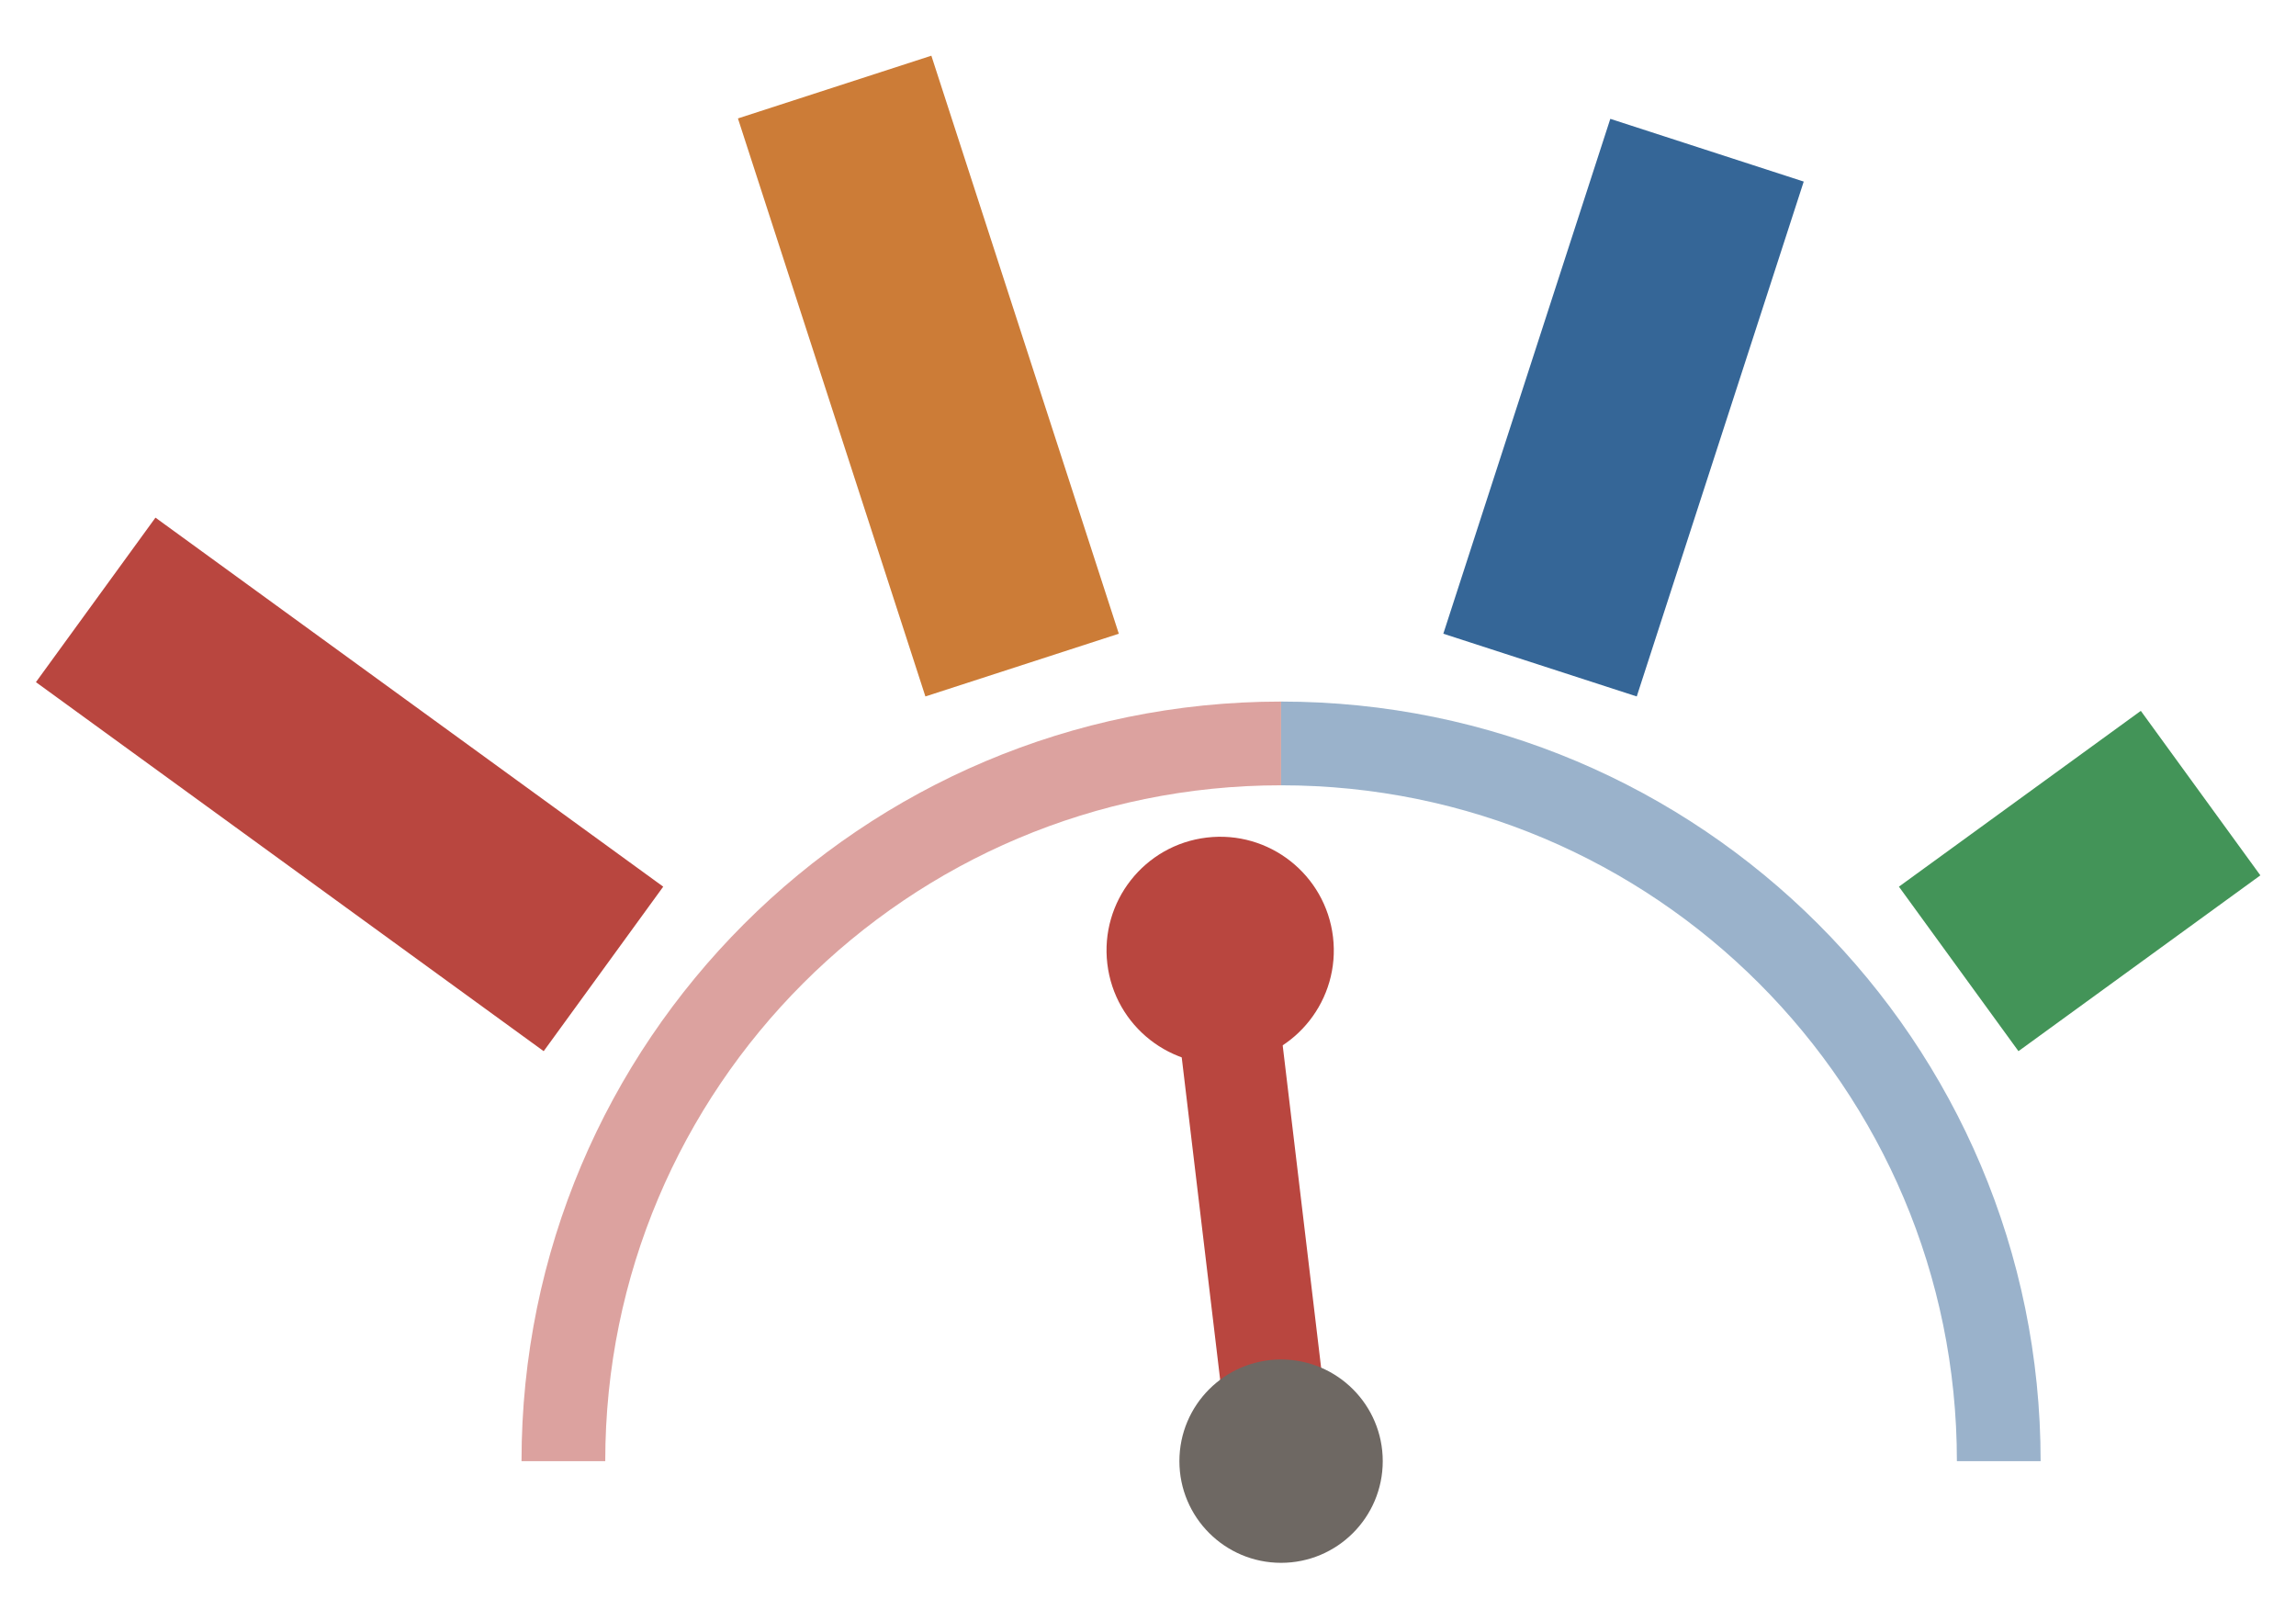
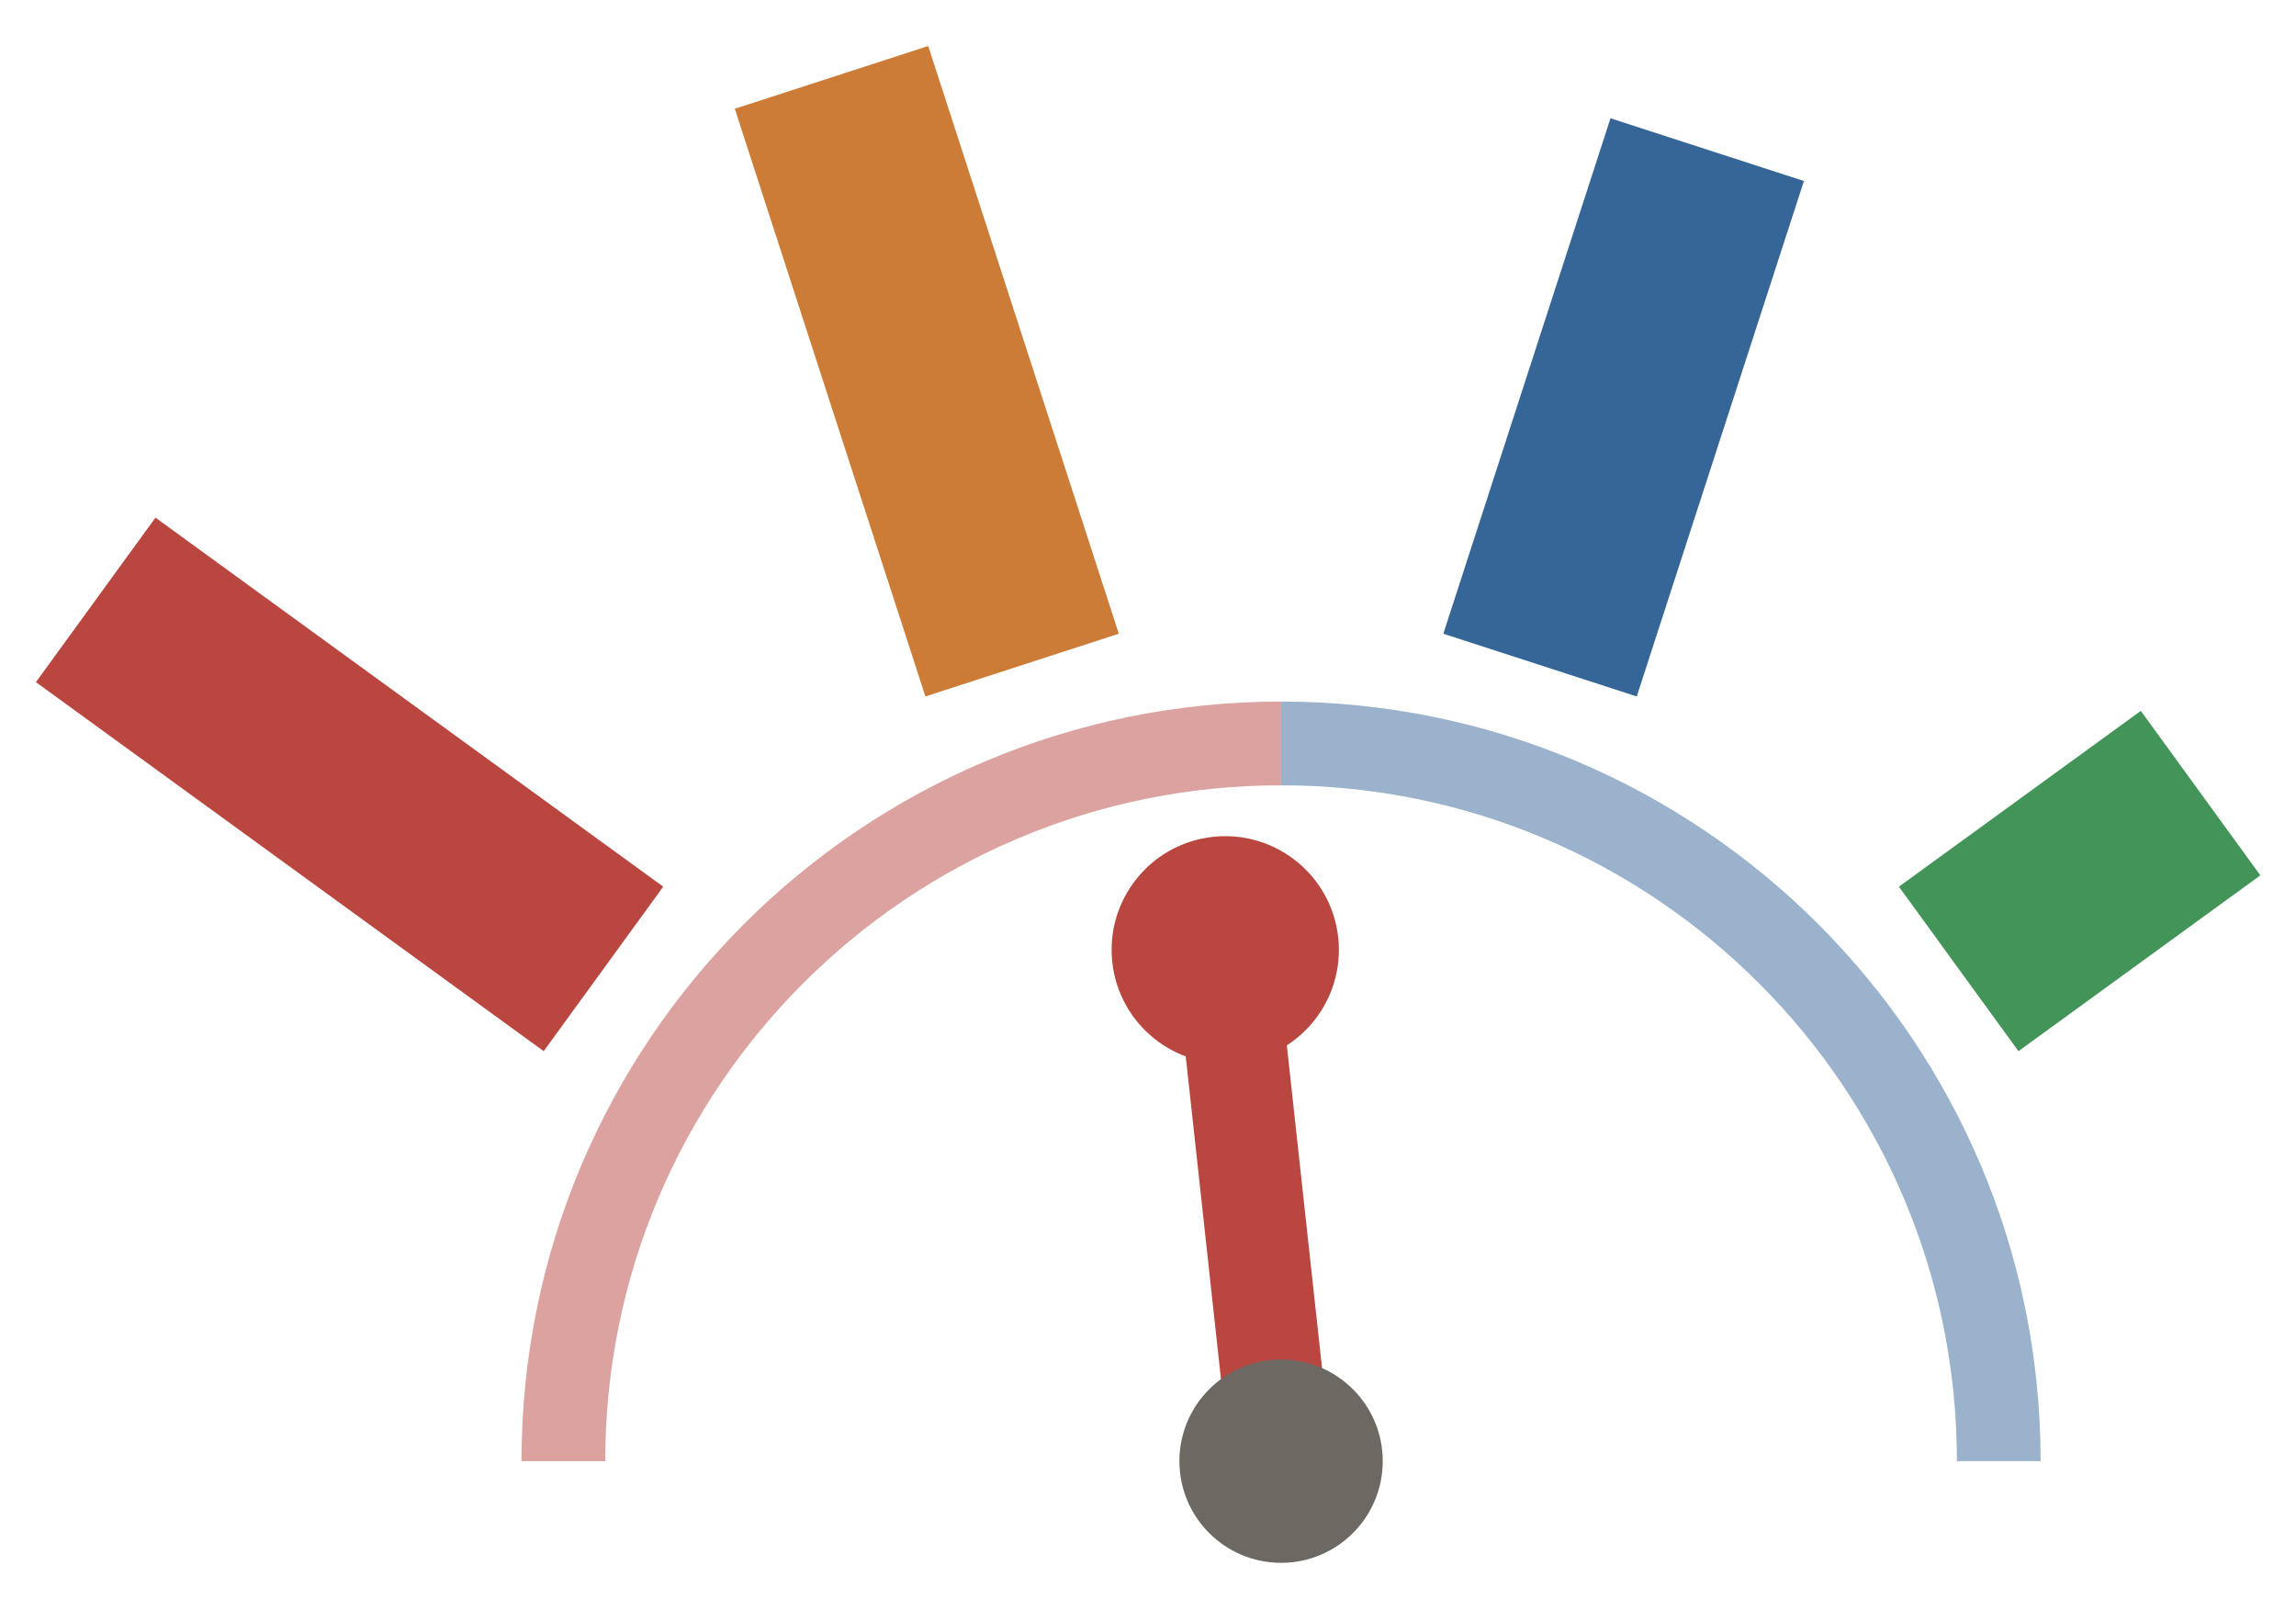
<svg xmlns="http://www.w3.org/2000/svg" viewBox="0.58 0.07 38.39 26.73">
  <path d="M 10 24.5 A 12 12 0 0 1 22 12.5" fill="none" stroke="#b9463f" stroke-width="1.4" opacity="0.5" />
  <path d="M 22 12.5 A 12 12 0 0 1 34 24.5" fill="none" stroke="#356697" stroke-width="1.4" opacity="0.5" />
  <line x1="10.67" y1="16.27" x2="2.18" y2="10.1" stroke="#b9463f" stroke-width="3.4" stroke-linecap="butt" stroke-dasharray="10.5 10.5" />
-   <line x1="17.67" y1="11.19" x2="14.43" y2="1.2" stroke="#cc7c37" stroke-width="3.4" stroke-linecap="butt" stroke-dasharray="10.16 10.5" />
-   <line x1="26.33" y1="11.19" x2="29.57" y2="1.2" stroke="#356697" stroke-width="3.4" stroke-linecap="butt" stroke-dasharray="9.05 10.5" />
+   <line x1="17.67" y1="11.19" x2="14.43" y2="1.2" stroke="#cc7c37" stroke-width="3.4" stroke-linecap="butt" stroke-dasharray="10.33 10.5" />
+   <line x1="26.33" y1="11.19" x2="29.57" y2="1.2" stroke="#356697" stroke-width="3.4" stroke-linecap="butt" stroke-dasharray="9.06 10.5" />
  <line x1="33.33" y1="16.27" x2="41.82" y2="10.1" stroke="#439458" stroke-width="3.4" stroke-linecap="butt" stroke-dasharray="5 10.5" />
  <g transform="translate(22, 24.5)">
-     <g transform="rotate(-6.8)">
+     <g transform="rotate(-6.23)">
      <line x1="0" y1="0" x2="0" y2="-8.6" stroke="#b9463f" stroke-width="1.7" stroke-linecap="round" />
      <circle cx="0" cy="-8.6" r="1.9" fill="#b9463f" />
    </g>
  </g>
  <circle cx="22" cy="24.5" r="1.7" fill="#6e6863" />
</svg>
